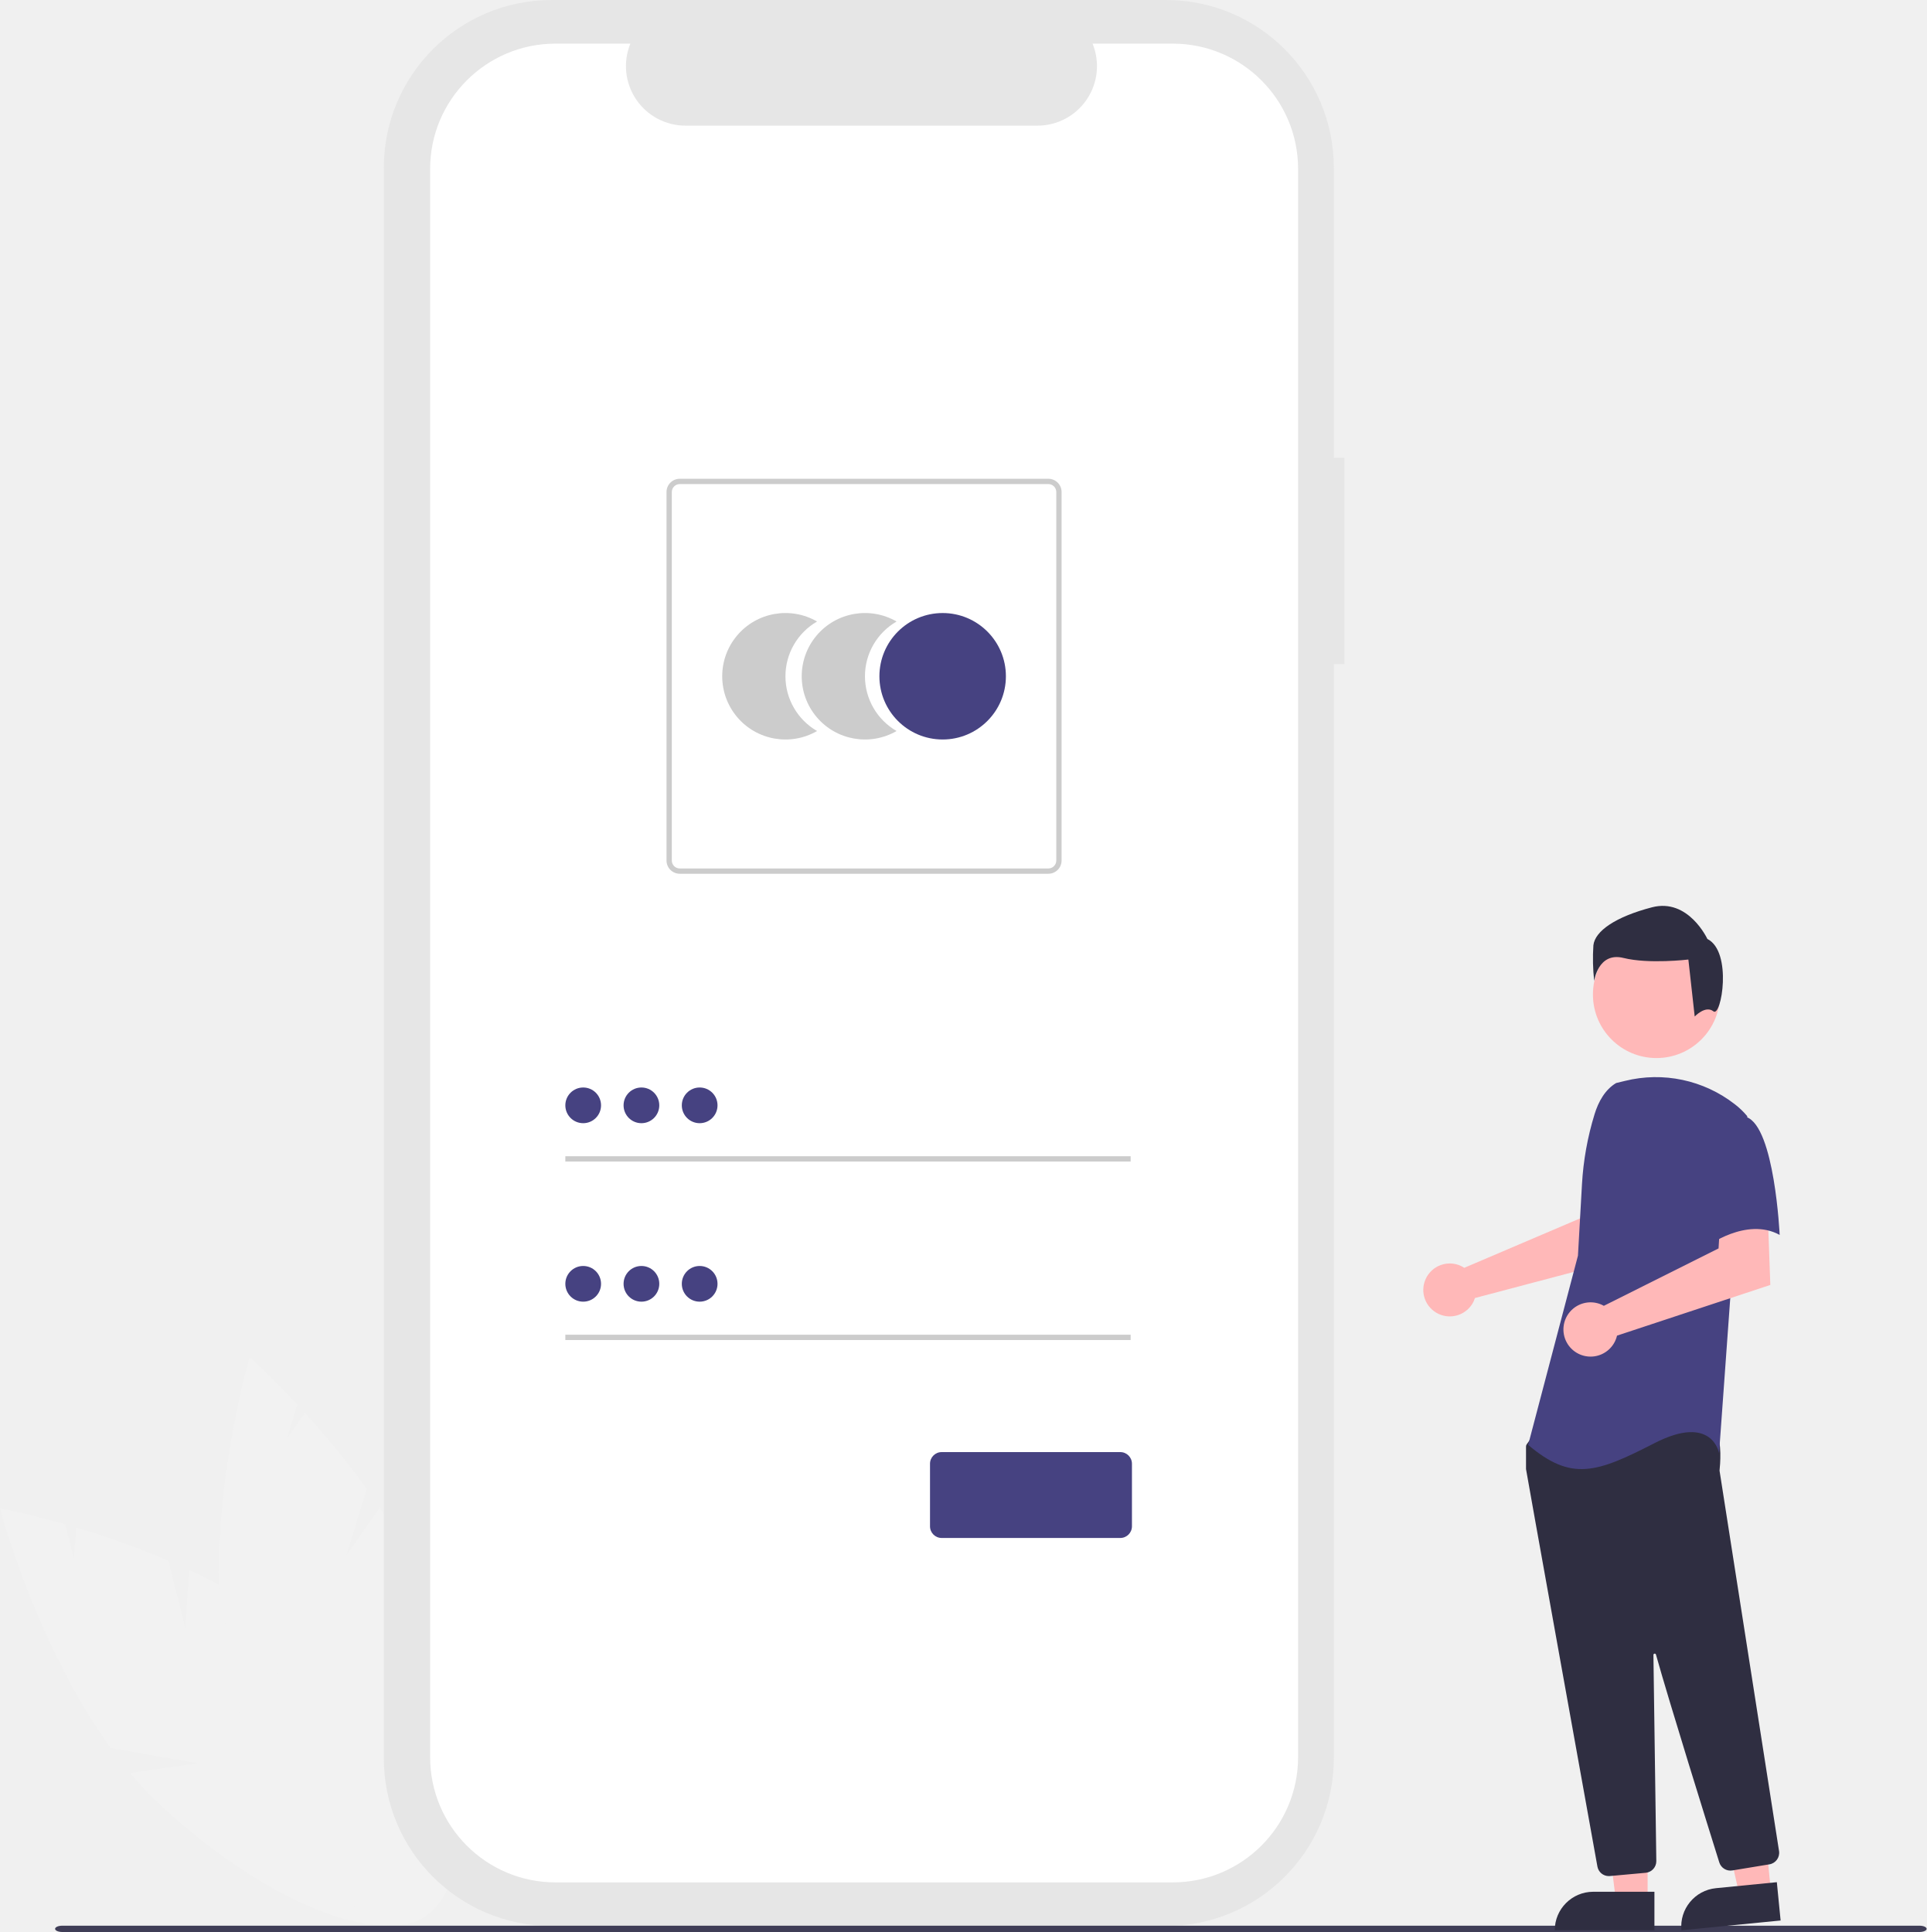
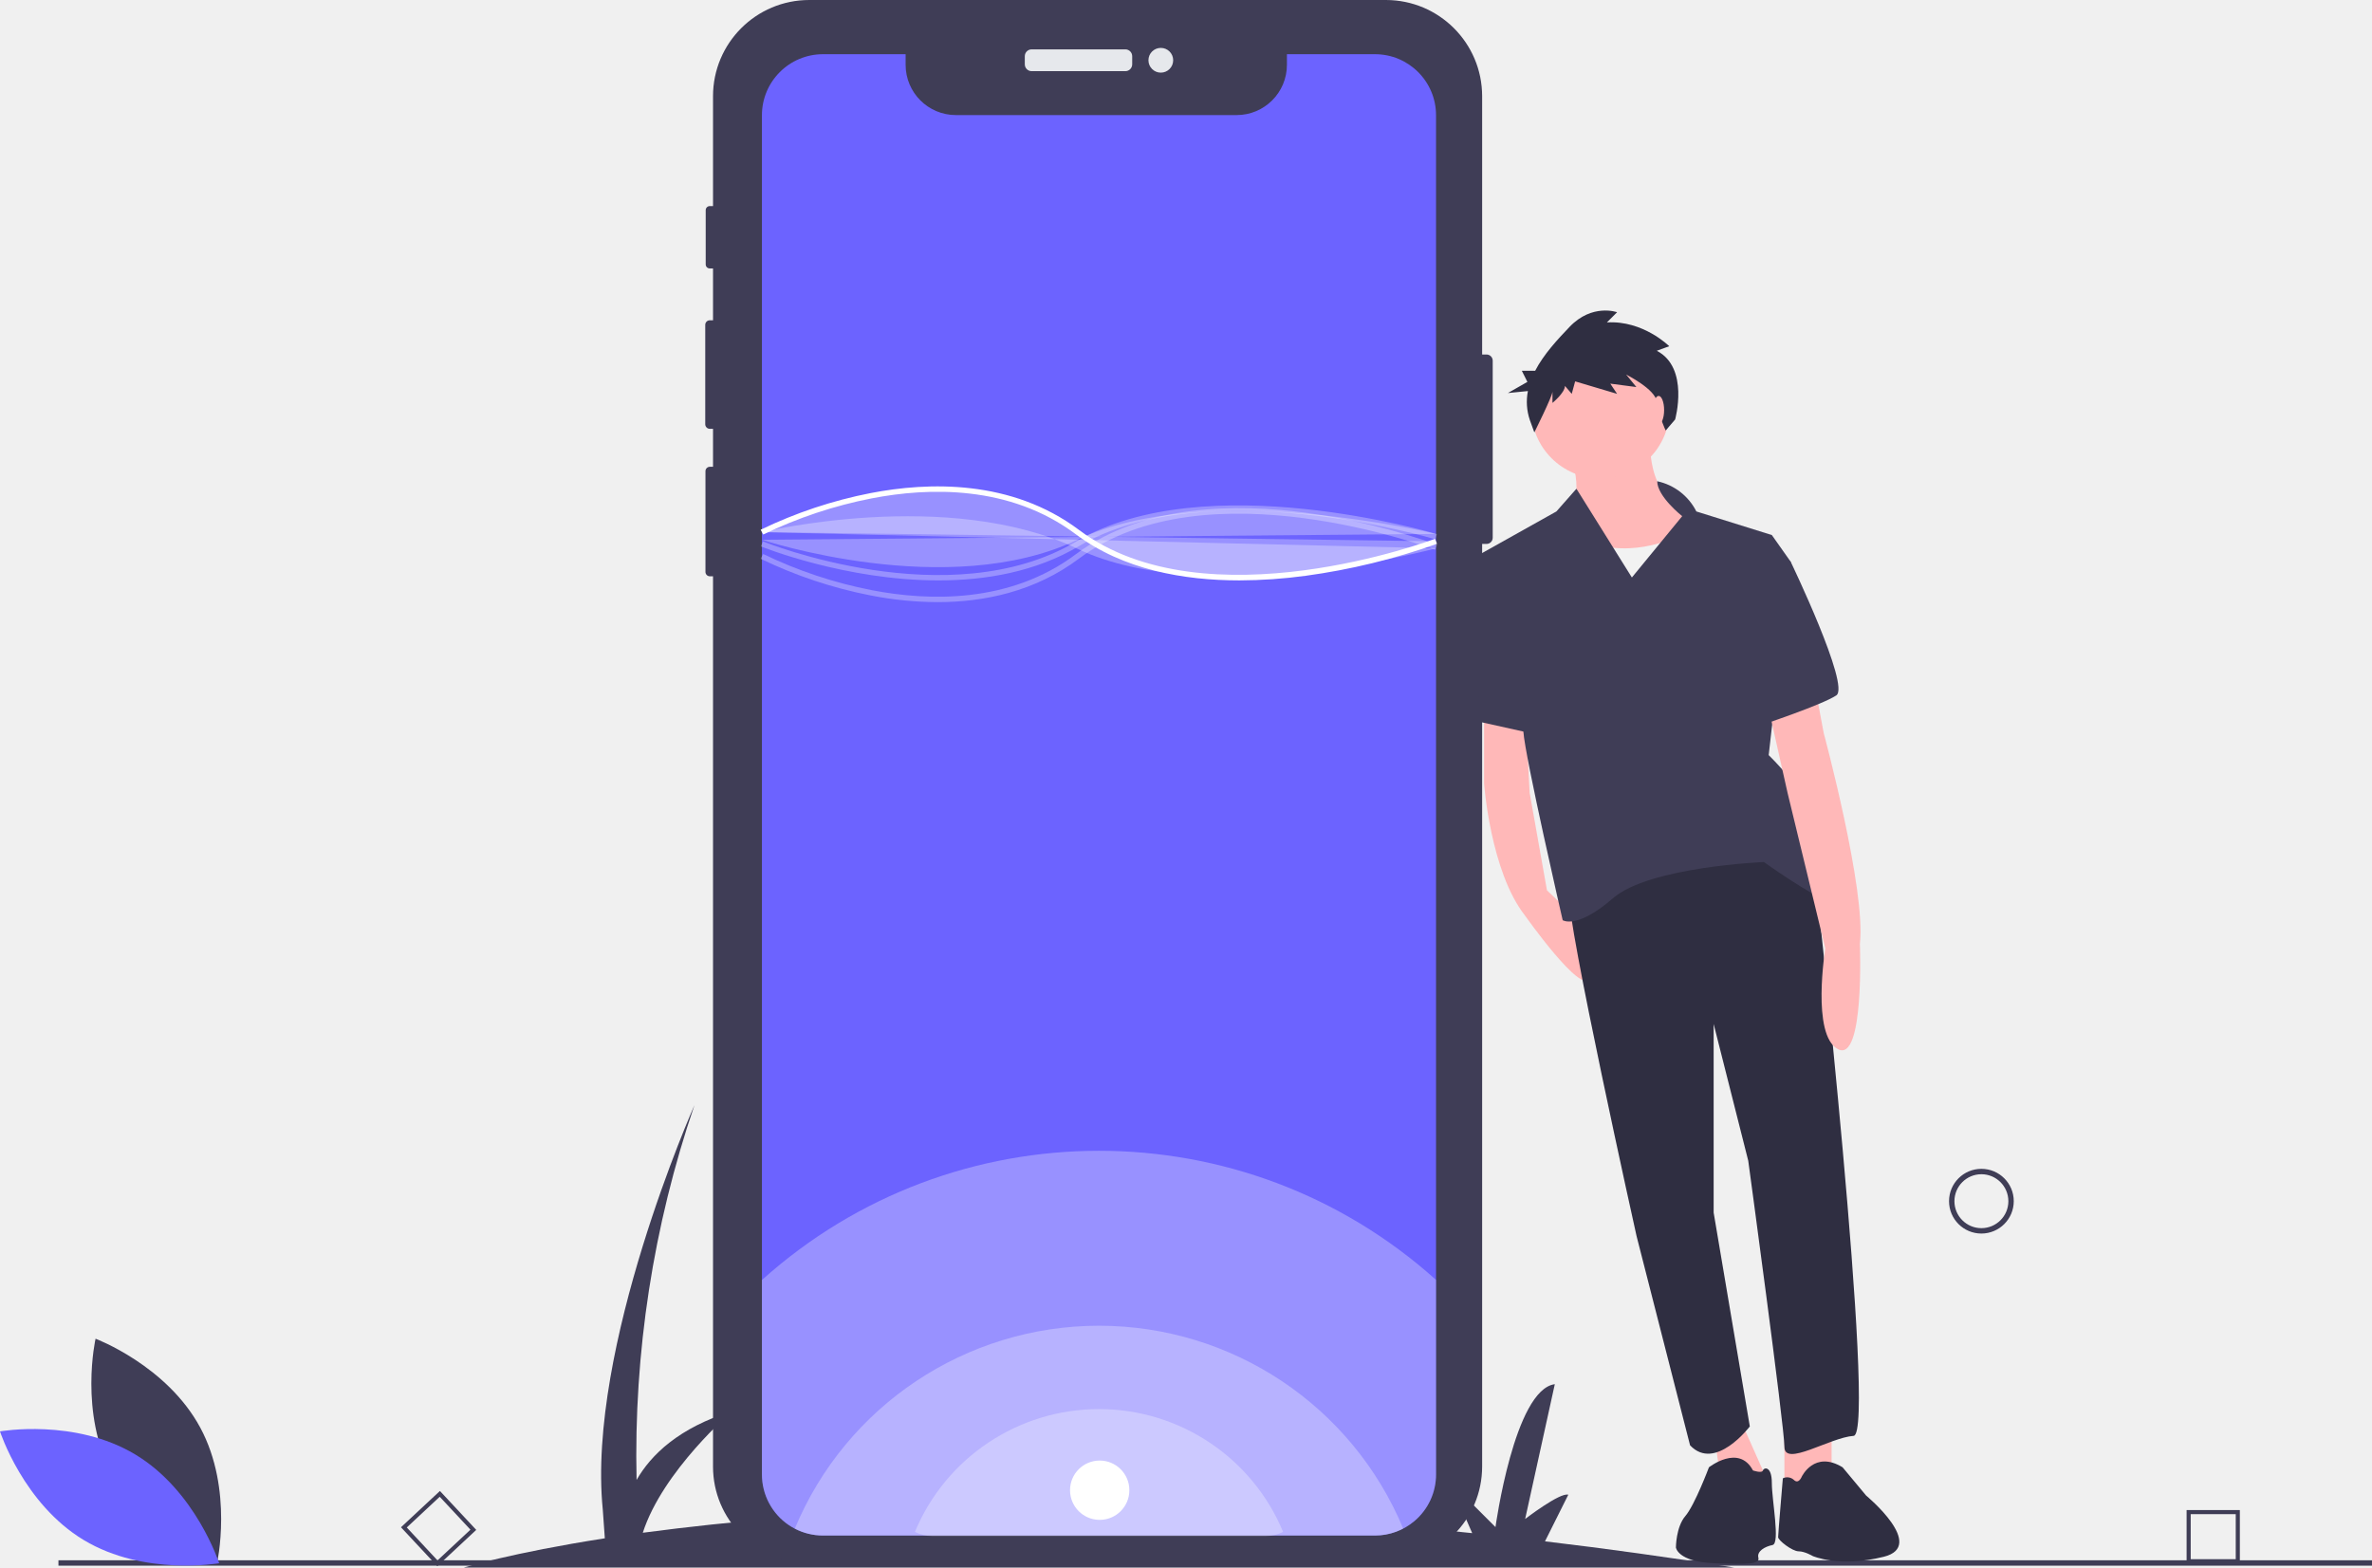
- <svg xmlns="http://www.w3.org/2000/svg" id="a87032b8-5b37-4b7e-a4d9-4dbfbe394641" data-name="Layer 1" width="744.848" height="747.077" viewBox="0 0 744.848 747.077">
-   <path id="fa3b9e12-7275-481e-bee9-64fd9595a50d" data-name="Path 1" d="M299.205,705.809l-6.56-25.872a335.967,335.967,0,0,0-35.643-12.788l-.828,12.024-3.358-13.247c-15.021-4.294-25.24-6.183-25.24-6.183s13.8,52.489,42.754,92.617l33.734,5.926-26.207,3.779a135.926,135.926,0,0,0,11.719,12.422c42.115,39.092,89.024,57.028,104.773,40.06s-5.625-62.412-47.74-101.5c-13.056-12.119-29.457-21.844-45.875-29.5Z" transform="translate(-227.576 -76.46149)" fill="#f2f2f2" />
-   <path id="bde08021-c30f-4979-a9d8-cb90b72b5ca2" data-name="Path 2" d="M361.591,677.706l7.758-25.538a335.94,335.94,0,0,0-23.9-29.371l-6.924,9.865,3.972-13.076c-10.641-11.436-18.412-18.335-18.412-18.335s-15.315,52.067-11.275,101.384l25.815,22.51-24.392-10.312a135.919,135.919,0,0,0,3.614,16.694c15.846,55.234,46.731,94.835,68.983,88.451s27.446-56.335,11.6-111.569c-4.912-17.123-13.926-33.926-24.023-48.965Z" transform="translate(-227.576 -76.46149)" fill="#f2f2f2" />
-   <path id="b3ac2088-de9b-4f7f-bc99-0ed9705c1a9d" data-name="Path 22" d="M747.327,253.445h-4.092v-112.1a64.883,64.883,0,0,0-64.883-64.883H440.845a64.883,64.883,0,0,0-64.883,64.883v615a64.883,64.883,0,0,0,64.883,64.883H678.352a64.883,64.883,0,0,0,64.882-64.883v-423.105h4.092Z" transform="translate(-227.576 -76.46149)" fill="#e6e6e6" />
-   <path id="b2715b96-3117-487c-acc0-20904544b5b7" data-name="Path 23" d="M680.97,93.335h-31a23.02,23.02,0,0,1-21.316,31.714H492.589a23.02,23.02,0,0,1-21.314-31.714H442.319a48.454,48.454,0,0,0-48.454,48.454v614.107a48.454,48.454,0,0,0,48.454,48.454H680.97a48.454,48.454,0,0,0,48.454-48.454h0V141.788a48.454,48.454,0,0,0-48.454-48.453Z" transform="translate(-227.576 -76.46149)" fill="#fff" />
-   <path id="b06d66ec-6c84-45dd-8c27-1263a6253192" data-name="Path 6" d="M531.234,337.965a24.437,24.437,0,0,1,12.23-21.174,24.45,24.45,0,1,0,0,42.345A24.434,24.434,0,0,1,531.234,337.965Z" transform="translate(-227.576 -76.46149)" fill="#ccc" />
-   <path id="e73810fe-4cf4-40cc-8c7c-ca544ce30bd4" data-name="Path 7" d="M561.971,337.965a24.436,24.436,0,0,1,12.23-21.174,24.45,24.45,0,1,0,0,42.345A24.434,24.434,0,0,1,561.971,337.965Z" transform="translate(-227.576 -76.46149)" fill="#ccc" />
-   <circle id="a4813fcf-056e-4514-bb8b-e6506f49341f" data-name="Ellipse 1" cx="364.434" cy="261.502" r="24.45" fill="#464281" />
-   <path id="bbe451c3-febc-41ba-8083-4c8307a2e73e" data-name="Path 8" d="M632.872,414.33h-142.5a5.123,5.123,0,0,1-5.117-5.117v-142.5a5.123,5.123,0,0,1,5.117-5.117h142.5a5.123,5.123,0,0,1,5.117,5.117v142.5A5.123,5.123,0,0,1,632.872,414.33Zm-142.5-150.686a3.073,3.073,0,0,0-3.07,3.07v142.5a3.073,3.073,0,0,0,3.07,3.07h142.5a3.073,3.073,0,0,0,3.07-3.07v-142.5a3.073,3.073,0,0,0-3.07-3.07Z" transform="translate(-227.576 -76.46149)" fill="#ccc" />
-   <rect id="bb28937d-932f-4fdf-befe-f406e51091fe" data-name="Rectangle 1" x="218.562" y="447.102" width="218.552" height="2.047" fill="#ccc" />
-   <circle id="fcef55fc-4968-45b2-93bb-1a1080c85fc7" data-name="Ellipse 2" cx="225.464" cy="427.42" r="6.902" fill="#464281" />
-   <rect id="ff33d889-4c74-4b91-85ef-b4882cc8fe76" data-name="Rectangle 2" x="218.562" y="516.118" width="218.552" height="2.047" fill="#ccc" />
-   <circle id="e8fa0310-b872-4adf-aedd-0c6eda09f3b8" data-name="Ellipse 3" cx="225.464" cy="496.437" r="6.902" fill="#464281" />
-   <path d="M660.69,671.172H591.622a4.505,4.505,0,0,1-4.5-4.5v-24.208a4.505,4.505,0,0,1,4.5-4.5h69.068a4.505,4.505,0,0,1,4.5,4.5v24.208A4.505,4.505,0,0,1,660.69,671.172Z" transform="translate(-227.576 -76.46149)" fill="#464281" />
-   <circle id="e12ee00d-aa4a-4413-a013-11d20b7f97f7" data-name="Ellipse 7" cx="247.978" cy="427.42" r="6.902" fill="#464281" />
-   <circle id="f58f497e-6949-45c8-be5f-eee2aa0f6586" data-name="Ellipse 8" cx="270.492" cy="427.42" r="6.902" fill="#464281" />
-   <circle id="b4d4939a-c6e6-4f4d-ba6c-e8b05485017d" data-name="Ellipse 9" cx="247.978" cy="496.437" r="6.902" fill="#464281" />
-   <circle id="aff120b1-519b-4e96-ac87-836aa55663de" data-name="Ellipse 10" cx="270.492" cy="496.437" r="6.902" fill="#464281" />
-   <path id="f1094013-1297-477a-ac57-08eac07c4bd5" data-name="Path 88" d="M969.642,823.539H251.656c-1.537,0-2.782-.546-2.782-1.218s1.245-1.219,2.782-1.219H969.642c1.536,0,2.782.546,2.782,1.219S971.178,823.539,969.642,823.539Z" transform="translate(-227.576 -76.46149)" fill="#3f3d56" />
-   <path d="M792.253,565.923a10.094,10.094,0,0,1,1.411.787l44.852-19.143,1.601-11.815,17.922-.11-1.059,27.098-59.2,15.656a10.608,10.608,0,0,1-.447,1.208,10.235,10.235,0,1,1-5.079-13.682Z" transform="translate(-227.576 -76.46149)" fill="#ffb8b8" />
-   <polygon points="636.98 735.021 624.72 735.021 618.888 687.733 636.982 687.734 636.98 735.021" fill="#ffb8b8" />
-   <path d="M615.963,731.518h23.644a0,0,0,0,1,0,0v14.887a0,0,0,0,1,0,0H601.076a0,0,0,0,1,0,0v0A14.887,14.887,0,0,1,615.963,731.518Z" fill="#2f2e41" />
-   <polygon points="684.66 731.557 672.459 732.759 662.018 686.271 680.025 684.497 684.66 731.557" fill="#ffb8b8" />
-   <path d="M891.686,806.128h23.644a0,0,0,0,1,0,0v14.887a0,0,0,0,1,0,0H876.799a0,0,0,0,1,0,0v0A14.887,14.887,0,0,1,891.686,806.128Z" transform="translate(-303.0087 15.2906) rotate(-5.62529)" fill="#2f2e41" />
-   <circle cx="640.393" cy="384.574" r="24.561" fill="#ffb8b8" />
-   <path d="M849.556,801.919a4.471,4.471,0,0,1-4.415-3.697c-6.346-35.226-27.088-150.405-27.584-153.596a1.427,1.427,0,0,1-.016-.222v-8.588a1.489,1.489,0,0,1,.279-.872l2.74-3.838a1.478,1.478,0,0,1,1.144-.625c15.622-.732,66.784-2.879,69.256.209h0c2.482,3.104,1.605,12.507,1.404,14.36l.01.193,22.985,146.995a4.512,4.512,0,0,1-3.715,5.135l-14.356,2.365a4.521,4.521,0,0,1-5.025-3.093c-4.44-14.188-19.329-61.918-24.489-80.387a.499.499,0,0,0-.98.139c.258,17.605.881,62.523,1.096,78.037l.023,1.671a4.518,4.518,0,0,1-4.093,4.536l-13.844,1.258C849.836,801.914,849.695,801.919,849.556,801.919Z" transform="translate(-227.576 -76.46149)" fill="#2f2e41" />
-   <path id="ae7af94f-88d7-4204-9f07-e3651de85c05" data-name="Path 99" d="M852.381,495.254c-4.286,2.548-6.851,7.23-8.323,11.995a113.681,113.681,0,0,0-4.884,27.159l-1.556,27.6-19.255,73.17c16.689,14.121,26.315,10.912,48.78-.639s25.032,3.851,25.032,3.851l4.492-62.258,6.418-68.032a30.164,30.164,0,0,0-4.861-4.674,49.658,49.658,0,0,0-42.442-8.995Z" transform="translate(-227.576 -76.46149)" fill="#464281" />
-   <path d="M846.127,580.7a10.526,10.526,0,0,1,1.501.704l44.348-22.197.736-12.026,18.294-1.261.98,27.413L852.72,592.932a10.496,10.496,0,1,1-6.593-12.232Z" transform="translate(-227.576 -76.46149)" fill="#ffb8b8" />
-   <path id="a6768b0e-63d0-4b31-8462-9b2e0b00f0fd" data-name="Path 101" d="M902.766,508.412c10.912,3.851,12.834,45.574,12.834,45.574-12.837-7.06-28.241,4.493-28.241,4.493s-3.209-10.912-7.06-25.032a24.53,24.53,0,0,1,5.134-23.106S891.854,504.558,902.766,508.412Z" transform="translate(-227.576 -76.46149)" fill="#464281" />
-   <path id="bfd7963f-0cf8-4885-9d3a-2c00bccda2e3" data-name="Path 102" d="M889.991,467.531c-3.06-2.448-7.235,2.002-7.235,2.002l-2.448-22.033s-15.301,1.833-25.093-.612-11.323,8.875-11.323,8.875a78.58,78.58,0,0,1-.306-13.771c.612-5.508,8.568-11.017,22.645-14.689S887.652,439.543,887.652,439.543C897.445,444.439,893.051,469.979,889.991,467.531Z" transform="translate(-227.576 -76.46149)" fill="#2f2e41" />
+ <svg xmlns="http://www.w3.org/2000/svg" id="f7bb3db6-0aca-42e3-bcc4-5e9b3a55e19d" data-name="Layer 1" width="879.5" height="581.351" viewBox="0 0 879.5 581.351">
+   <path d="M803.25,740.675q-36.476-5.71-70.143-9.714L741.75,713.675c-3-1-16,9-16,9l11-50c-15,2-22,53-22,53l-17-17,8.368,19.247c-68.681-7.217-127.947-9.469-177.766-8.952L535.75,704.175c-3-1-16,9-16,9l11-50c-15,2-22,53-22,53l-17-17,8.863,20.386A997.852,997.852,0,0,0,398.591,727.777c7.382-22.996,33.159-45.102,33.159-45.102-19.821,6.166-30.132,16.212-35.469,25.525A401.561,401.561,0,0,1,417.75,569.175s-40,90-34,150l.761,10.658C349.712,735.262,332.25,740.675,332.25,740.675Z" transform="translate(-160.25 -159.3247)" fill="#3f3d56" />
+   <path d="M894.922,616.811a12,12,0,1,1,12-12A12.014,12.014,0,0,1,894.922,616.811Zm0-22a10,10,0,1,0,10,10A10.011,10.011,0,0,0,894.922,594.811Z" transform="translate(-160.25 -159.3247)" fill="#3f3d56" />
+   <path d="M990.75,739.101H971.009V719.36H990.75Zm-18.223-1.519h16.704v-16.704H972.527Z" transform="translate(-160.25 -159.3247)" fill="#3f3d56" />
+   <path d="M322.394,740.181l-13.465-14.436L323.365,712.28l13.465,14.436ZM311.075,725.819l11.394,12.215,12.215-11.394L323.29,714.426Z" transform="translate(-160.25 -159.3247)" fill="#3f3d56" />
+   <rect x="21.672" y="578.662" width="857.828" height="2" fill="#3f3d56" />
+   <path d="M713.725,293.085v65.68a2.296,2.296,0,0,1-2.29,2.29h-1.63v342.15a35.702,35.702,0,0,1-35.7,35.7H460.315a35.693,35.693,0,0,1-35.69-35.7v-330.15h-1.18a1.618,1.618,0,0,1-1.62-1.61v-37.38a1.62,1.62,0,0,1,1.62-1.62h1.18v-14.08H423.435a1.696,1.696,0,0,1-1.69-1.7v-36.87a1.694,1.694,0,0,1,1.69-1.69H424.625v-19.22H423.415a1.498,1.498,0,0,1-1.5-1.5v-20.12a1.507,1.507,0,0,1,1.5-1.51H424.625v-40.74a35.691,35.691,0,0,1,35.69-35.69H674.105a35.7,35.7,0,0,1,35.7,35.69v95.78H711.435A2.296,2.296,0,0,1,713.725,293.085Z" transform="translate(-160.25 -159.3247)" fill="#3f3d56" />
+   <rect x="379.979" y="18.307" width="39.823" height="8.086" rx="2.542" fill="#e6e8ec" />
+   <circle cx="430.41" cy="22.35" r="4.587" fill="#e6e8ec" />
+   <path d="M692.71,202.075v504.09a22.58,22.58,0,0,1-7.96,17.23,22.642,22.642,0,0,1-14.69,5.41H465.41a22.587,22.587,0,0,1-10.46-2.55,21.155,21.155,0,0,1-2.2-1.3,22.668,22.668,0,0,1-9.99-18.79v-504.09a22.649,22.649,0,0,1,22.65-22.65h30.63v3.93a18.65,18.65,0,0,0,18.65,18.65H618.77a18.65,18.65,0,0,0,18.65-18.65v-3.93h32.64A22.643,22.643,0,0,1,692.71,202.075Z" transform="translate(-160.25 -159.3247)" fill="#6c63ff" />
+   <path d="M692.71,634.005v72.16a22.58,22.58,0,0,1-7.96,17.23,22.642,22.642,0,0,1-14.69,5.41H465.41a22.587,22.587,0,0,1-10.46-2.55,21.155,21.155,0,0,1-2.2-1.3,22.668,22.668,0,0,1-9.99-18.79v-72.13a186.971,186.971,0,0,1,249.95-.03Z" transform="translate(-160.25 -159.3247)" fill="#fff" opacity="0.3" />
+   <path d="M680.54,726.235a22.41,22.41,0,0,1-10.48,2.57H465.41a22.587,22.587,0,0,1-10.46-2.55,122.161,122.161,0,0,1,225.59-.02Z" transform="translate(-160.25 -159.3247)" fill="#fff" opacity="0.3" />
+   <path d="M636,727.445A13.561,13.561,0,0,1,629.658,729H505.82a13.668,13.668,0,0,1-6.33-1.543A73.923,73.923,0,0,1,636,727.445Z" transform="translate(-160.25 -159.3247)" fill="#fff" opacity="0.3" />
+   <path d="M619.796,374.575c-20.529,0-43.058-3.909-60.646-17.1-24.487-18.365-54.657-17.385-75.653-13.328a164.863,164.863,0,0,0-40.274,13.415l-.925-1.773a166.957,166.957,0,0,1,40.768-13.595c21.409-4.144,52.197-5.134,77.285,13.682,47,35.25,131.158,3.59,132.001,3.268l.717,1.867a242.355,242.355,0,0,1-48.706,11.857A186.202,186.202,0,0,1,619.796,374.575Z" transform="translate(-160.25 -159.3247)" fill="#fff" />
+   <path d="M442.75,356.675s69-16.712,117,6.17,133-.17,133-.17" transform="translate(-160.25 -159.3247)" fill="#fff" opacity="0.3" />
+   <path d="M507.891,382.636a131.456,131.456,0,0,1-24.826-2.479A166.957,166.957,0,0,1,442.297,366.562l.925-1.773a164.862,164.862,0,0,0,40.274,13.415c20.996,4.057,51.166,5.037,75.653-13.328,25.066-18.8,60.177-18.747,85.212-15.392a242.355,242.355,0,0,1,48.706,11.857l-.717,1.867c-.845-.324-85.001-31.983-132.001,3.268C543.898,378.814,524.993,382.636,507.891,382.636Z" transform="translate(-160.25 -159.3247)" fill="#fff" opacity="0.3" />
+   <path d="M508.231,374.584c-34.634,0-65.391-12.425-65.852-12.615l.762-1.85c.685.282,69.088,27.899,116.1.064,47.825-28.32,132.906-3.041,133.759-2.782l-.58,1.914c-.845-.256-85.093-25.281-132.161,2.589C544.197,371.415,525.719,374.584,508.231,374.584Z" transform="translate(-160.25 -159.3247)" fill="#fff" opacity="0.3" />
+   <path d="M442.76,359.505s68.99,22.882,116.99,0,132.96-2.162,132.96-2.162" transform="translate(-160.25 -159.3247)" fill="#fff" opacity="0.3" />
+   <path d="M710.519,420.725v29.153s2.332,32.651,15.159,48.977c0,0,20.99,29.736,23.905,23.322l-3.59-21.115-12.152-11.536-6.414-36.149-1.749-32.651Z" transform="translate(-160.25 -159.3247)" fill="#ffb8b8" />
+   <polygon points="679.124 524.941 679.124 546.514 661.633 552.928 661.633 527.856 679.124 524.941" fill="#ffb8b8" />
+   <polygon points="643.558 522.609 655.219 548.846 638.894 555.843 635.395 530.189 643.558 522.609" fill="#ffb8b8" />
+   <path d="M832.961,480.779s23.322,210.483,14.576,211.066-25.654,11.661-25.654,4.081S808.472,589.811,808.472,589.811L795.645,539.085V609.052l13.41,79.296s-12.827,16.909-22.156,6.997l-19.824-77.546S740.838,500.02,742.004,490.691C742.004,490.691,802.059,439.382,832.961,480.779Z" transform="translate(-160.25 -159.3247)" fill="#2f2e41" />
+   <path d="M828.296,707.005s4.664-9.912,15.159-3.498l8.746,10.495S874.75,732.675,858.75,736.675c-16.491,4.123-26.372-.263-26.372-.263s-2.915-1.749-5.247-1.749-7.58-4.081-7.58-5.248,1.749-21.827,1.749-21.827a3.677,3.677,0,0,1,4.081.583C827.13,709.92,828.296,707.005,828.296,707.005Z" transform="translate(-160.25 -159.3247)" fill="#2f2e41" />
+   <path d="M793.896,703.507s11.078-8.746,16.326,1.166c0,0,3.304,1.166,3.693,0s3.304-1.749,3.304,4.664,3.166,22.41.251,22.993-5.831,2.332-5.247,4.664-3.166,2.661-16.576,2.078-13.993-5.831-13.993-5.831,0-7.58,3.498-11.661S793.896,703.507,793.896,703.507Z" transform="translate(-160.25 -159.3247)" fill="#2f2e41" />
+   <path d="M772.323,321.605s-2.915,21.573,15.742,29.153-41.397,32.651-47.228,18.075,1.166-19.241,1.166-19.241,5.831-5.831.583-21.573Z" transform="translate(-160.25 -159.3247)" fill="#ffb8b8" />
+   <circle cx="593.415" cy="151.785" r="25.654" fill="#ffb8b8" />
+   <path d="M783.401,357.755s-17.492,9.329-34.4,2.332-16.326,23.322-16.326,23.322l8.746,22.739,60.638-5.831-4.081-34.983Z" transform="translate(-160.25 -159.3247)" fill="#f2f2f2" />
+   <path d="M774.711,337.804a21.166,21.166,0,0,1,14.521,11.205l27.987,8.746,6.997,9.912-8.163,71.716s15.159,14.576,15.159,22.739,18.658,36.149,9.329,32.651-26.238-15.743-26.238-15.743-42.563,1.749-55.973,13.41-18.658,8.163-18.658,8.163-13.993-60.638-14.576-69.967-16.909-65.302-16.909-65.302l29.153-16.326,7.425-8.425,20.561,32.913L783.984,350.758S774.766,343.508,774.711,337.804Z" transform="translate(-160.25 -159.3247)" fill="#3f3d56" />
+   <path d="M832.961,412.562l3.498,18.658s15.743,58.306,13.41,78.129c0,0,1.749,44.312-8.163,39.065s-4.664-37.316-4.664-37.316L823.049,453.376l-7.58-33.817Z" transform="translate(-160.25 -159.3247)" fill="#ffb8b8" />
+   <path d="M818.384,364.168l5.831,3.498s22.156,46.061,16.909,49.56S813.137,428.304,813.137,428.304Z" transform="translate(-160.25 -159.3247)" fill="#3f3d56" />
+   <polygon points="561.93 206.01 548.228 205.718 545.022 211.257 549.103 267.814 570.093 272.478 561.93 206.01" fill="#3f3d56" />
+   <path d="M774.556,289.413l4.624-1.681s-9.668-9.669-23.12-8.828l3.783-3.783s-9.248-3.363-17.656,5.465c-4.42,4.641-9.533,10.095-12.721,16.24h-4.952l2.067,4.134-7.234,4.134,7.425-.743a20.859,20.859,0,0,0,.702,10.706l1.681,4.624s6.726-13.452,6.726-15.133v4.204s4.624-3.783,4.624-6.306l2.522,2.943,1.261-4.624,15.554,4.624-2.522-3.783,9.669,1.261-3.783-4.624s10.93,5.465,11.35,10.089,3.306,10.652,3.306,10.652l3.498-4.081S786.747,295.719,774.556,289.413Z" transform="translate(-160.25 -159.3247)" fill="#2f2e41" />
+   <ellipse cx="614.988" cy="152.077" rx="2.041" ry="5.247" fill="#ffb8b8" />
+   <path d="M201.884,706.341c12.428,23.049,38.806,32.944,38.806,32.944s6.227-27.475-6.201-50.524-38.806-32.944-38.806-32.944S189.456,683.292,201.884,706.341Z" transform="translate(-160.25 -159.3247)" fill="#3f3d56" />
+   <path d="M210.427,698.758c22.438,13.5,31.08,40.314,31.08,40.314s-27.738,4.927-50.177-8.573S160.25,690.185,160.25,690.185,187.988,685.258,210.427,698.758Z" transform="translate(-160.25 -159.3247)" fill="#6c63ff" />
+   <path d="M442.76,356.675s68.99-36,116.99,0,132.96,3.402,132.96,3.402" transform="translate(-160.25 -159.3247)" fill="#fff" opacity="0.3" />
+   <circle cx="407.75" cy="552.675" r="11" fill="#fff" />
</svg>
